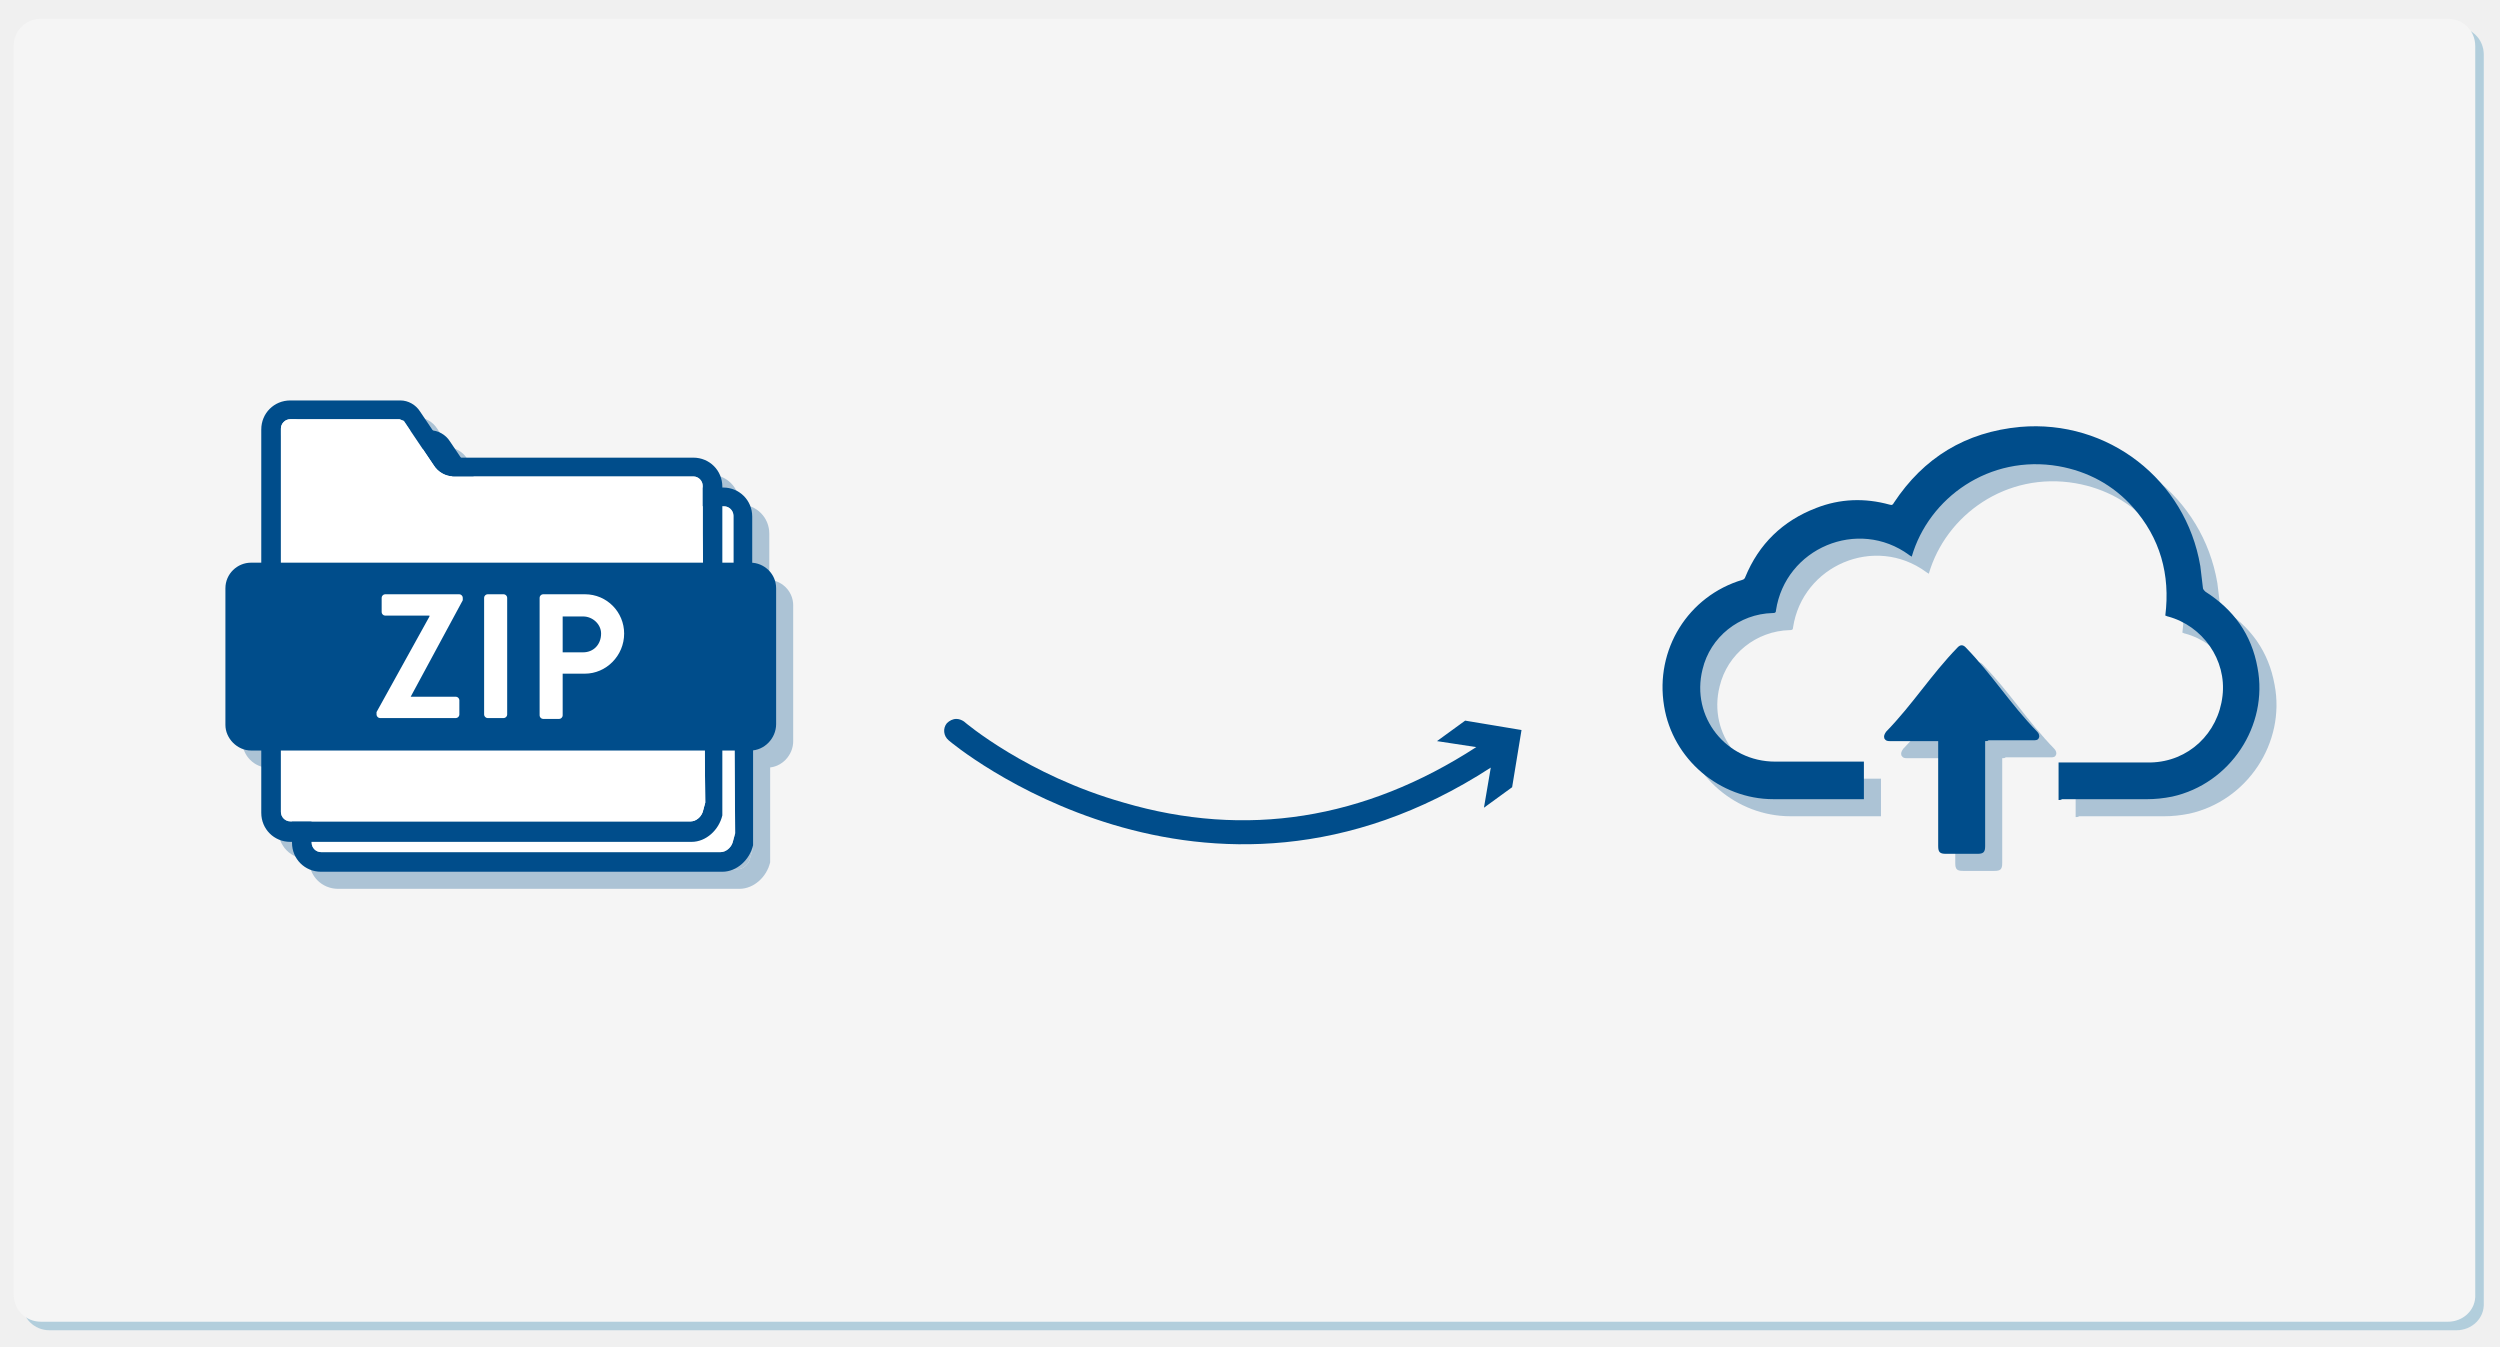
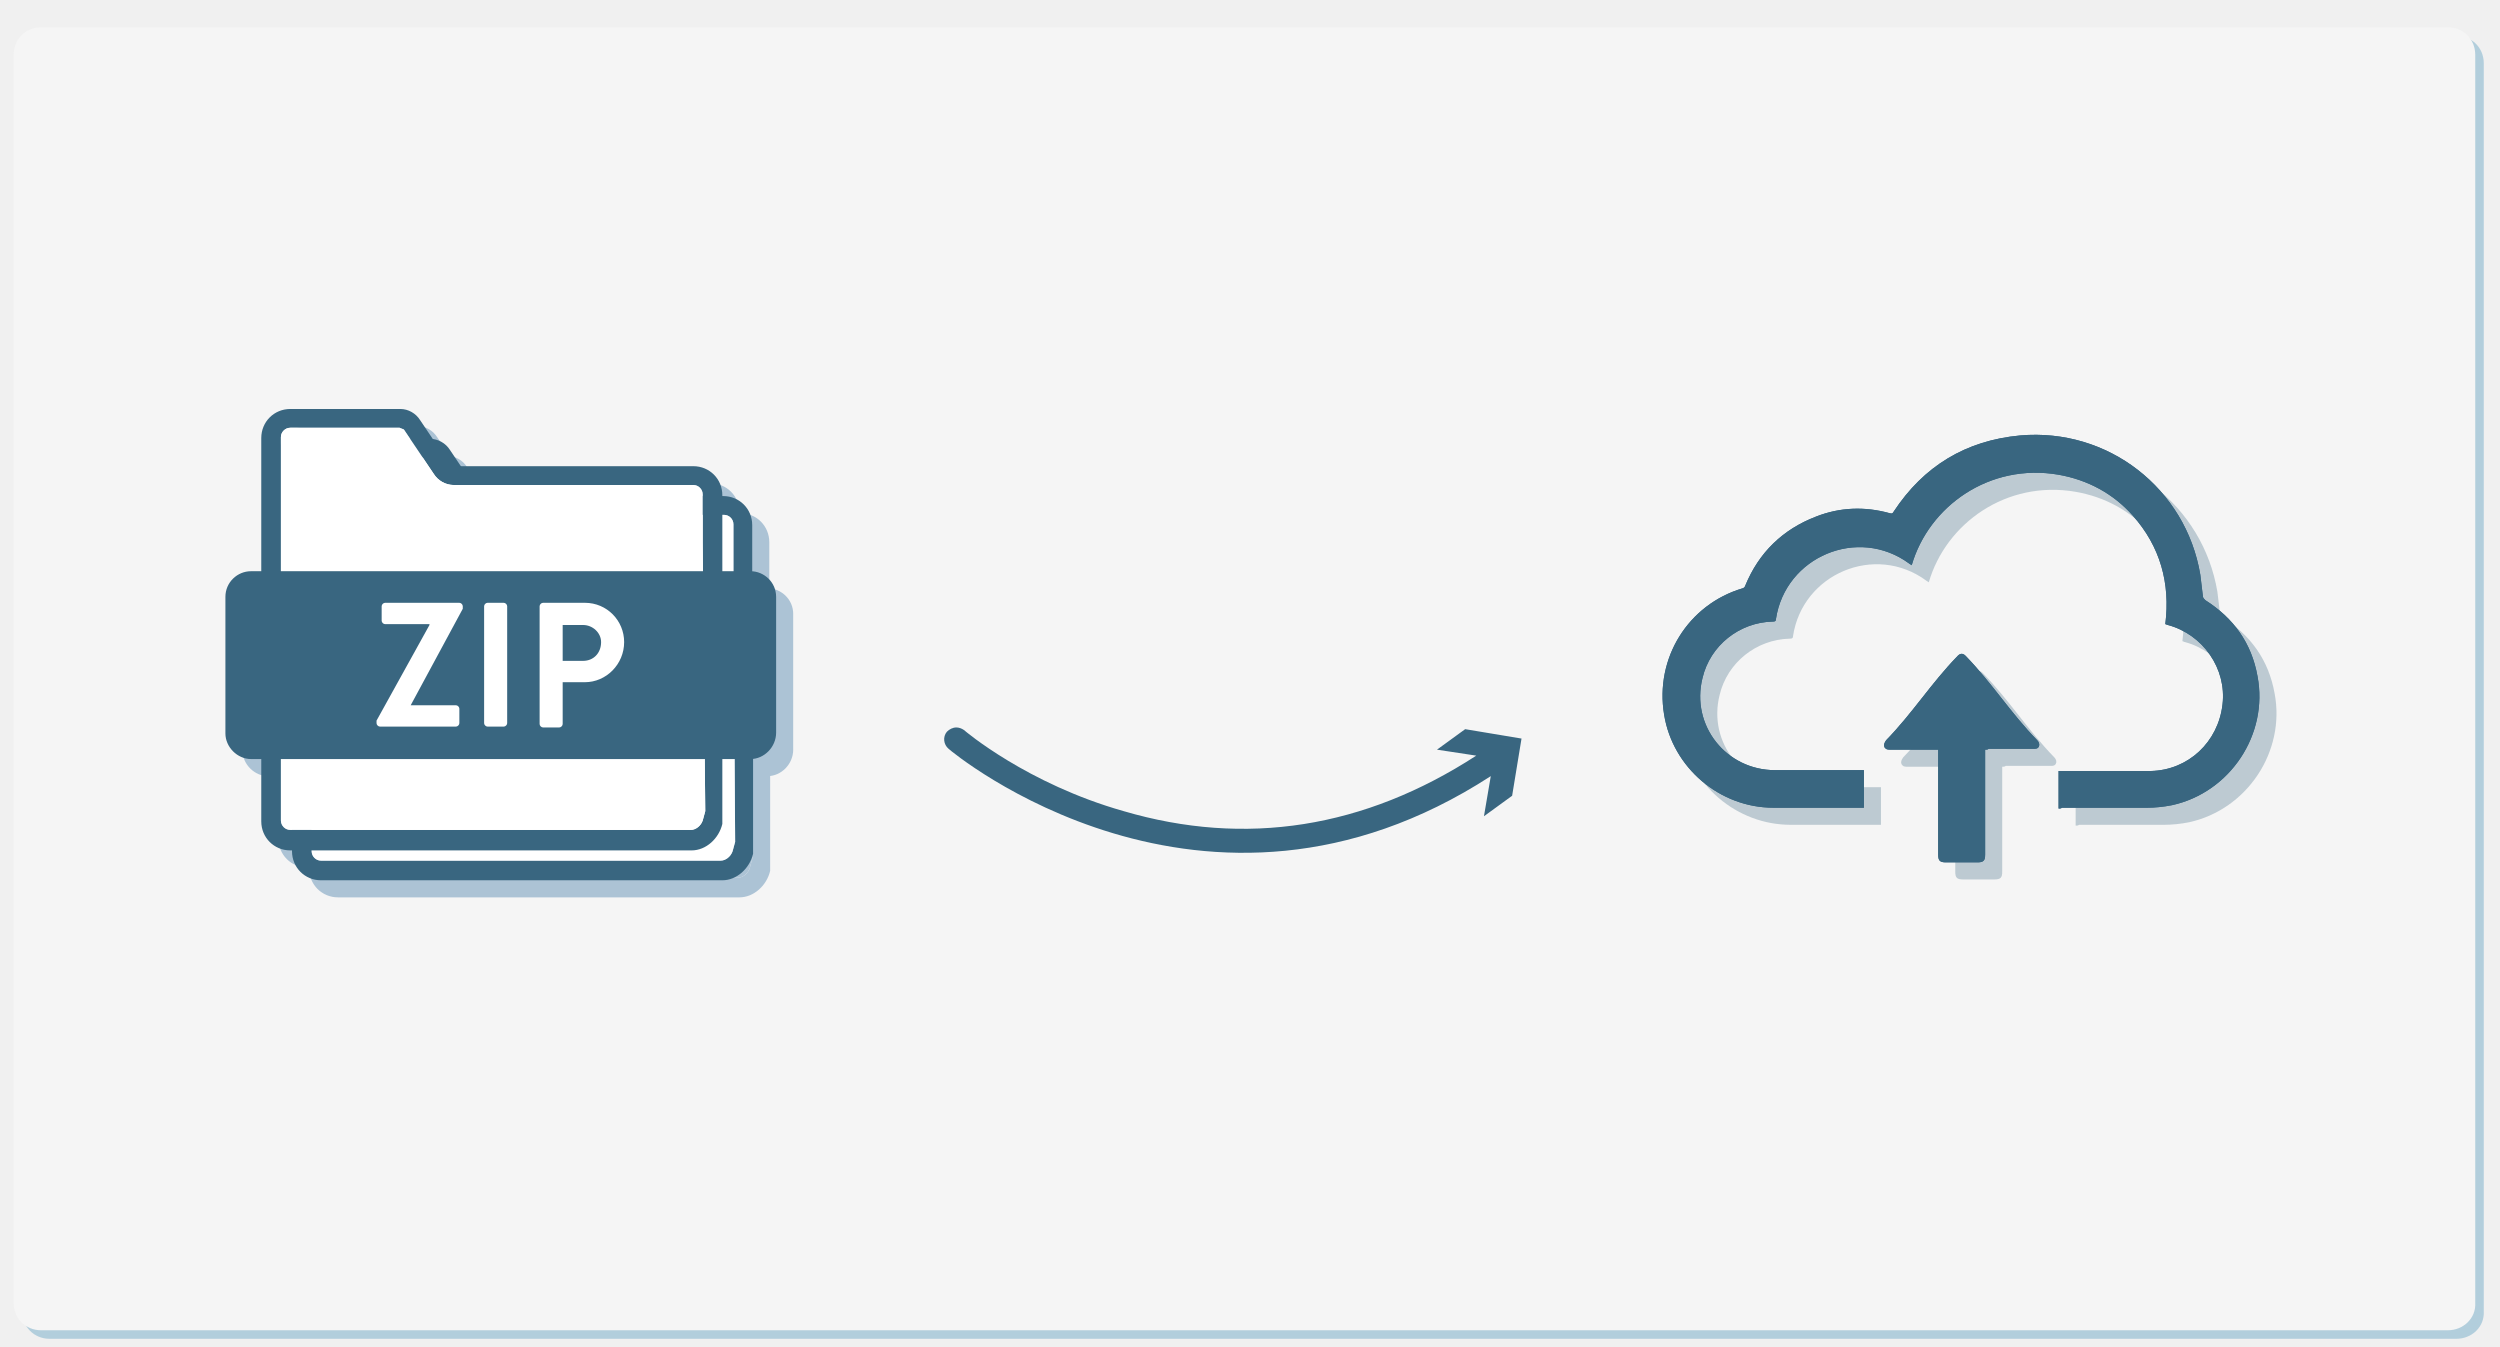
<svg xmlns="http://www.w3.org/2000/svg" version="1.1" id="Layer_1" x="0px" y="0px" viewBox="0 0 292.8 157.7" style="enable-background:new 0 0 292.8 157.7;" xml:space="preserve">
  <style type="text/css">
	.st0{fill:#FFD561;}
	.st1{opacity:0.3;}
	.st2{fill:#2380AF;}
	.st3{fill:#F5F5F5;}
- 	.st4{fill:#004D8B;}
- 	.st5{fill:#FFFFFF;}
+ 	.st4{fill:#396680;}
+ 	.st5{fill:#004D8B;}
+ 	.st6{fill:#FFFFFF;}
</style>
-   <path class="st0" d="M145.9,144.5c-0.1,0.5-0.1,0.9-0.2,1L145.9,144.5z" />
-   <path class="st0" d="M145.9,145.4c-0.1,0.5-0.1,0.9-0.2,1L145.9,145.4z" />
+   <path class="st0" d="M145.9,145.5c-0.1,0.5-0.1,0.9-0.2,1L145.9,145.5z" />
+   <path class="st0" d="M145.9,146.4c-0.1,0.5-0.1,0.9-0.2,1L145.9,146.4z" />
  <g>
    <g class="st1">
-       <path class="st2" d="M287.7,155.8H5.8c-1.8,0-3.2-1.4-3.2-3.2V6.4c0-1.8,1.4-3.2,3.2-3.2h281.9c1.8,0,3.2,1.4,3.2,3.2v146.2    C291,154.4,289.5,155.8,287.7,155.8z" />
+       <path class="st2" d="M287.7,156.8H5.8c-1.8,0-3.2-1.4-3.2-3.2V7.4c0-1.8,1.4-3.2,3.2-3.2h281.9c1.8,0,3.2,1.4,3.2,3.2v146.2    C291,155.4,289.5,156.8,287.7,156.8z" />
    </g>
    <g>
-       <path class="st3" d="M286.7,154.8H4.8c-1.8,0-3.2-1.4-3.2-3.2V5.4c0-1.8,1.4-3.2,3.2-3.2h281.9c1.8,0,3.2,1.4,3.2,3.2v146.2    C290,153.4,288.5,154.8,286.7,154.8z" />
+       <path class="st3" d="M286.7,155.8H4.8c-1.8,0-3.2-1.4-3.2-3.2V6.4c0-1.8,1.4-3.2,3.2-3.2h281.9c1.8,0,3.2,1.4,3.2,3.2v146.2    C290,154.4,288.5,155.8,286.7,155.8z" />
    </g>
  </g>
  <g>
+     <g>
+       <path class="st4" d="M241.1,94.7c0-1.5,0-2.9,0-4.4c0.1,0,0.3,0,0.4,0c3.5,0,6.9,0,10.4,0c4.4-0.1,7.9-3.4,8.4-7.8    c0.5-4.2-2.3-8.2-6.4-9.3c-0.1,0-0.2-0.1-0.3-0.1c0.6-4.8-0.6-9.1-3.8-12.7c-2.3-2.6-5.3-4.2-8.7-4.8c-8.1-1.4-15.2,3.7-17.2,10.6    c-0.1-0.1-0.2-0.1-0.3-0.2c-6-4.4-14.5-0.8-15.6,6.5c0,0.3-0.2,0.3-0.4,0.3c-3.9,0.1-7.3,2.8-8.2,6.6c-1.4,5.6,2.8,10.8,8.5,10.8    c3.3,0,6.7,0,10,0c0.1,0,0.3,0,0.4,0c0,1.5,0,2.9,0,4.4c-0.1,0-0.2,0-0.3,0c-3.4,0-6.9,0-10.3,0c-6.3,0-11.8-4.7-12.8-10.9    c-1.1-6.6,2.8-12.9,9.2-14.8c0.1,0,0.3-0.2,0.3-0.3c1.6-3.9,4.4-6.6,8.3-8.1c2.8-1.1,5.7-1.2,8.6-0.4c0.3,0.1,0.4,0,0.5-0.2    c3.5-5.3,8.4-8.3,14.8-8.9c10.3-0.9,19.4,6.2,21.1,16.3c0.1,0.8,0.2,1.7,0.3,2.5c0,0.2,0.1,0.3,0.3,0.5c3.3,2.1,5.4,5,6.1,8.9    c1.3,6.8-3.2,13.6-10,15.1c-1,0.2-2,0.3-2.9,0.3c-3.3,0-6.7,0-10,0C241.4,94.7,241.2,94.7,241.1,94.7z" />
+       <path class="st4" d="M232.5,87.8c0,0.2,0,0.3,0,0.4c0,4,0,7.9,0,11.9c0,0.7-0.2,0.9-0.9,0.9c-2,0-1.7,0-3.7,0    c-0.7,0-0.9-0.2-0.9-0.9c0-4,0-7.9,0-11.9c0-0.1,0-0.2,0-0.4c-0.1,0-0.2,0-0.3,0c-1.8,0-3.6,0-5.3,0c-0.3,0-0.5,0-0.7-0.3    c-0.1-0.3,0-0.5,0.2-0.8c3.2-3.3,5.2-6.6,8.4-9.9c0.3-0.3,0.6-0.3,0.9,0c3.2,3.3,5.2,6.6,8.4,9.9c0.2,0.2,0.3,0.5,0.2,0.7    c-0.1,0.3-0.4,0.3-0.6,0.3c-1.8,0-3.6,0-5.3,0C232.8,87.8,232.7,87.8,232.5,87.8z" />
+     </g>
    <g class="st1">
-       <path class="st4" d="M243.1,95.7c0-1.5,0-2.9,0-4.4c0.1,0,0.3,0,0.4,0c3.5,0,6.9,0,10.4,0c4.4-0.1,7.9-3.4,8.4-7.8    c0.5-4.2-2.3-8.2-6.4-9.3c-0.1,0-0.2-0.1-0.3-0.1c0.6-4.8-0.6-9.1-3.8-12.7c-2.3-2.6-5.3-4.2-8.7-4.8c-8.1-1.4-15.2,3.7-17.2,10.6    c-0.1-0.1-0.2-0.1-0.3-0.2c-6-4.4-14.5-0.8-15.6,6.5c0,0.3-0.2,0.3-0.4,0.3c-3.9,0.1-7.3,2.8-8.2,6.6c-1.4,5.6,2.8,10.8,8.5,10.8    c3.3,0,6.7,0,10,0c0.1,0,0.3,0,0.4,0c0,1.5,0,2.9,0,4.4c-0.1,0-0.2,0-0.3,0c-3.4,0-6.9,0-10.3,0c-6.3,0-11.8-4.7-12.8-10.9    c-1.1-6.6,2.8-12.9,9.2-14.8c0.1,0,0.3-0.2,0.3-0.3c1.6-3.9,4.4-6.6,8.3-8.1c2.8-1.1,5.7-1.2,8.6-0.4c0.3,0.1,0.4,0,0.5-0.2    c3.5-5.3,8.4-8.3,14.8-8.9c10.3-0.9,19.4,6.2,21.1,16.3c0.1,0.8,0.2,1.7,0.3,2.5c0,0.2,0.1,0.3,0.3,0.5c3.3,2.1,5.4,5,6.1,8.9    c1.3,6.8-3.2,13.6-10,15.1c-1,0.2-2,0.3-2.9,0.3c-3.3,0-6.7,0-10,0C243.4,95.7,243.2,95.7,243.1,95.7z" />
-       <path class="st4" d="M234.5,88.8c0,0.2,0,0.3,0,0.4c0,4,0,7.9,0,11.9c0,0.7-0.2,0.9-0.9,0.9c-2,0-1.7,0-3.7,0    c-0.7,0-0.9-0.2-0.9-0.9c0-4,0-7.9,0-11.9c0-0.1,0-0.2,0-0.4c-0.1,0-0.2,0-0.3,0c-1.8,0-3.6,0-5.3,0c-0.3,0-0.5,0-0.7-0.3    c-0.1-0.3,0-0.5,0.2-0.8c3.2-3.3,5.2-6.6,8.4-9.9c0.3-0.3,0.6-0.3,0.9,0c3.2,3.3,5.2,6.6,8.4,9.9c0.2,0.2,0.3,0.5,0.2,0.7    c-0.1,0.3-0.4,0.3-0.6,0.3c-1.8,0-3.6,0-5.3,0C234.8,88.8,234.7,88.8,234.5,88.8z" />
+       <path class="st4" d="M243.1,96.7c0-1.5,0-2.9,0-4.4c0.1,0,0.3,0,0.4,0c3.5,0,6.9,0,10.4,0c4.4-0.1,7.9-3.4,8.4-7.8    c0.5-4.2-2.3-8.2-6.4-9.3c-0.1,0-0.2-0.1-0.3-0.1c0.6-4.8-0.6-9.1-3.8-12.7c-2.3-2.6-5.3-4.2-8.7-4.8c-8.1-1.4-15.2,3.7-17.2,10.6    c-0.1-0.1-0.2-0.1-0.3-0.2c-6-4.4-14.5-0.8-15.6,6.5c0,0.3-0.2,0.3-0.4,0.3c-3.9,0.1-7.3,2.8-8.2,6.6c-1.4,5.6,2.8,10.8,8.5,10.8    c3.3,0,6.7,0,10,0c0.1,0,0.3,0,0.4,0c0,1.5,0,2.9,0,4.4c-0.1,0-0.2,0-0.3,0c-3.4,0-6.9,0-10.3,0c-6.3,0-11.8-4.7-12.8-10.9    c-1.1-6.6,2.8-12.9,9.2-14.8c0.1,0,0.3-0.2,0.3-0.3c1.6-3.9,4.4-6.6,8.3-8.1c2.8-1.1,5.7-1.2,8.6-0.4c0.3,0.1,0.4,0,0.5-0.2    c3.5-5.3,8.4-8.3,14.8-8.9c10.3-0.9,19.4,6.2,21.1,16.3c0.1,0.8,0.2,1.7,0.3,2.5c0,0.2,0.1,0.3,0.3,0.5c3.3,2.1,5.4,5,6.1,8.9    c1.3,6.8-3.2,13.6-10,15.1c-1,0.2-2,0.3-2.9,0.3c-3.3,0-6.7,0-10,0C243.4,96.7,243.2,96.7,243.1,96.7z" />
+       <path class="st4" d="M234.5,89.8c0,0.2,0,0.3,0,0.4c0,4,0,7.9,0,11.9c0,0.7-0.2,0.9-0.9,0.9c-2,0-1.7,0-3.7,0    c-0.7,0-0.9-0.2-0.9-0.9c0-4,0-7.9,0-11.9c0-0.1,0-0.2,0-0.4c-0.1,0-0.2,0-0.3,0c-1.8,0-3.6,0-5.3,0c-0.3,0-0.5,0-0.7-0.3    c-0.1-0.3,0-0.5,0.2-0.8c3.2-3.3,5.2-6.6,8.4-9.9c0.3-0.3,0.6-0.3,0.9,0c3.2,3.3,5.2,6.6,8.4,9.9c0.2,0.2,0.3,0.5,0.2,0.7    c-0.1,0.3-0.4,0.3-0.6,0.3c-1.8,0-3.6,0-5.3,0C234.8,89.8,234.7,89.8,234.5,89.8z" />
    </g>
    <g>
-       <path class="st4" d="M241.1,93.7c0-1.5,0-2.9,0-4.4c0.1,0,0.3,0,0.4,0c3.5,0,6.9,0,10.4,0c4.4-0.1,7.9-3.4,8.4-7.8    c0.5-4.2-2.3-8.2-6.4-9.3c-0.1,0-0.2-0.1-0.3-0.1c0.6-4.8-0.6-9.1-3.8-12.7c-2.3-2.6-5.3-4.2-8.7-4.8c-8.1-1.4-15.2,3.7-17.2,10.6    c-0.1-0.1-0.2-0.1-0.3-0.2c-6-4.4-14.5-0.8-15.6,6.5c0,0.3-0.2,0.3-0.4,0.3c-3.9,0.1-7.3,2.8-8.2,6.6c-1.4,5.6,2.8,10.8,8.5,10.8    c3.3,0,6.7,0,10,0c0.1,0,0.3,0,0.4,0c0,1.5,0,2.9,0,4.4c-0.1,0-0.2,0-0.3,0c-3.4,0-6.9,0-10.3,0c-6.3,0-11.8-4.7-12.8-10.9    c-1.1-6.6,2.8-12.9,9.2-14.8c0.1,0,0.3-0.2,0.3-0.3c1.6-3.9,4.4-6.6,8.3-8.1c2.8-1.1,5.7-1.2,8.6-0.4c0.3,0.1,0.4,0,0.5-0.2    c3.5-5.3,8.4-8.3,14.8-8.9c10.3-0.9,19.4,6.2,21.1,16.3c0.1,0.8,0.2,1.7,0.3,2.5c0,0.2,0.1,0.3,0.3,0.5c3.3,2.1,5.4,5,6.1,8.9    c1.3,6.8-3.2,13.6-10,15.1c-1,0.2-2,0.3-2.9,0.3c-3.3,0-6.7,0-10,0C241.4,93.7,241.2,93.7,241.1,93.7z" />
-       <path class="st4" d="M232.5,86.8c0,0.2,0,0.3,0,0.4c0,4,0,7.9,0,11.9c0,0.7-0.2,0.9-0.9,0.9c-2,0-1.7,0-3.7,0    c-0.7,0-0.9-0.2-0.9-0.9c0-4,0-7.9,0-11.9c0-0.1,0-0.2,0-0.4c-0.1,0-0.2,0-0.3,0c-1.8,0-3.6,0-5.3,0c-0.3,0-0.5,0-0.7-0.3    c-0.1-0.3,0-0.5,0.2-0.8c3.2-3.3,5.2-6.6,8.4-9.9c0.3-0.3,0.6-0.3,0.9,0c3.2,3.3,5.2,6.6,8.4,9.9c0.2,0.2,0.3,0.5,0.2,0.7    c-0.1,0.3-0.4,0.3-0.6,0.3c-1.8,0-3.6,0-5.3,0C232.8,86.8,232.7,86.8,232.5,86.8z" />
+       <path class="st4" d="M241.1,94.7c0-1.5,0-2.9,0-4.4c0.1,0,0.3,0,0.4,0c3.5,0,6.9,0,10.4,0c4.4-0.1,7.9-3.4,8.4-7.8    c0.5-4.2-2.3-8.2-6.4-9.3c-0.1,0-0.2-0.1-0.3-0.1c0.6-4.8-0.6-9.1-3.8-12.7c-2.3-2.6-5.3-4.2-8.7-4.8c-8.1-1.4-15.2,3.7-17.2,10.6    c-0.1-0.1-0.2-0.1-0.3-0.2c-6-4.4-14.5-0.8-15.6,6.5c0,0.3-0.2,0.3-0.4,0.3c-3.9,0.1-7.3,2.8-8.2,6.6c-1.4,5.6,2.8,10.8,8.5,10.8    c3.3,0,6.7,0,10,0c0.1,0,0.3,0,0.4,0c0,1.5,0,2.9,0,4.4c-0.1,0-0.2,0-0.3,0c-3.4,0-6.9,0-10.3,0c-6.3,0-11.8-4.7-12.8-10.9    c-1.1-6.6,2.8-12.9,9.2-14.8c0.1,0,0.3-0.2,0.3-0.3c1.6-3.9,4.4-6.6,8.3-8.1c2.8-1.1,5.7-1.2,8.6-0.4c0.3,0.1,0.4,0,0.5-0.2    c3.5-5.3,8.4-8.3,14.8-8.9c10.3-0.9,19.4,6.2,21.1,16.3c0.1,0.8,0.2,1.7,0.3,2.5c0,0.2,0.1,0.3,0.3,0.5c3.3,2.1,5.4,5,6.1,8.9    c1.3,6.8-3.2,13.6-10,15.1c-1,0.2-2,0.3-2.9,0.3c-3.3,0-6.7,0-10,0C241.4,94.7,241.2,94.7,241.1,94.7z" />
+       <path class="st4" d="M232.5,87.8c0,0.2,0,0.3,0,0.4c0,4,0,7.9,0,11.9c0,0.7-0.2,0.9-0.9,0.9c-2,0-1.7,0-3.7,0    c-0.7,0-0.9-0.2-0.9-0.9c0-4,0-7.9,0-11.9c0-0.1,0-0.2,0-0.4c-0.1,0-0.2,0-0.3,0c-1.8,0-3.6,0-5.3,0c-0.3,0-0.5,0-0.7-0.3    c-0.1-0.3,0-0.5,0.2-0.8c3.2-3.3,5.2-6.6,8.4-9.9c0.3-0.3,0.6-0.3,0.9,0c3.2,3.3,5.2,6.6,8.4,9.9c0.2,0.2,0.3,0.5,0.2,0.7    c-0.1,0.3-0.4,0.3-0.6,0.3c-1.8,0-3.6,0-5.3,0C232.8,87.8,232.7,87.8,232.5,87.8z" />
    </g>
  </g>
  <g>
-     <path class="st4" d="M177.1,92.2l-3.3,2.4l0.8-4.7c-33.6,21.8-63.2-2.9-63.5-3.2c-0.6-0.5-0.7-1.4-0.2-2c0.3-0.3,0.7-0.5,1.1-0.5   c0.3,0,0.6,0.1,0.9,0.3c0.1,0.1,7.4,6.3,18.7,9.5c14.3,4.2,28.2,2,41.3-6.5l-4.6-0.7l3.3-2.4l6.6,1.1L177.1,92.2z" />
+     <path class="st4" d="M177.1,93.2l-3.3,2.4l0.8-4.7c-33.6,21.8-63.2-2.9-63.5-3.2c-0.6-0.5-0.7-1.4-0.2-2c0.3-0.3,0.7-0.5,1.1-0.5   c0.3,0,0.6,0.1,0.9,0.3c0.1,0.1,7.4,6.3,18.7,9.5c14.3,4.2,28.2,2,41.3-6.5l-4.6-0.7l3.3-2.4l6.6,1.1L177.1,93.2z" />
  </g>
  <g>
    <g class="st1">
-       <path class="st4" d="M90.1,68.1v-5.6c0-1.9-1.5-3.4-3.4-3.4h-7.6h-2.5h-9h-2.5h-6.5l-0.4-0.2l-3.5-5.2c-0.5-0.8-1.4-1.3-2.3-1.3    H39.6c-1.9,0-3.4,1.5-3.4,3.4v44.9c0,1.9,1.5,3.4,3.4,3.4h47c1.7,0,3.2-1.4,3.6-3.1V68.1z M88.1,99.6l-0.3,1.1    c-0.2,0.6-0.8,1.1-1.4,1.1H43.7h-2.8h-1.3c-0.6,0-1.1-0.5-1.1-1.1V55.7c0-0.6,0.5-1.1,1.1-1.1h12.8l0.5,0.2l3.5,5.2    c0.5,0.8,1.4,1.3,2.3,1.3h6.5h2.5h9h2.5h7.6c0.6,0,1.1,0.5,1.1,1.1v5.6L88.1,99.6z" />
-       <path class="st4" d="M88.1,99.6l-0.3,1.1c-0.2,0.6-0.8,1.1-1.4,1.1H43.7h-2.8h-1.3c-0.6,0-1.1-0.5-1.1-1.1V55.7    c0-0.6,0.5-1.1,1.1-1.1h12.8l0.5,0.2l3.5,5.2c0.5,0.8,1.4,1.3,2.3,1.3h6.5h2.5h9h2.5h7.6c0.6,0,1.1,0.5,1.1,1.1v5.6L88.1,99.6z" />
+       <path class="st5" d="M90.1,69.1v-5.6c0-1.9-1.5-3.4-3.4-3.4h-7.6h-2.5h-9h-2.5h-6.5l-0.4-0.2l-3.5-5.2c-0.5-0.8-1.4-1.3-2.3-1.3    H39.6c-1.9,0-3.4,1.5-3.4,3.4v44.9c0,1.9,1.5,3.4,3.4,3.4h47c1.7,0,3.2-1.4,3.6-3.1V69.1z M88.1,100.6l-0.3,1.1    c-0.2,0.6-0.8,1.1-1.4,1.1H43.7h-2.8h-1.3c-0.6,0-1.1-0.5-1.1-1.1V56.7c0-0.6,0.5-1.1,1.1-1.1h12.8l0.5,0.2l3.5,5.2    c0.5,0.8,1.4,1.3,2.3,1.3h6.5h2.5h9h2.5h7.6c0.6,0,1.1,0.5,1.1,1.1v5.6L88.1,100.6z" />
+       <path class="st5" d="M88.1,100.6l-0.3,1.1c-0.2,0.6-0.8,1.1-1.4,1.1H43.7h-2.8h-1.3c-0.6,0-1.1-0.5-1.1-1.1V56.7    c0-0.6,0.5-1.1,1.1-1.1h12.8l0.5,0.2l3.5,5.2c0.5,0.8,1.4,1.3,2.3,1.3h6.5h2.5h9h2.5h7.6c0.6,0,1.1,0.5,1.1,1.1v5.6L88.1,100.6z" />
      <g>
        <g>
-           <path class="st4" d="M48.7,87.9l6.2-11.2v-0.1h-5.2c-0.2,0-0.4-0.2-0.4-0.4v-1.7c0-0.2,0.2-0.4,0.4-0.4h8.7      c0.2,0,0.4,0.2,0.4,0.4v0.3l-6.1,11.3v0h5.3c0.2,0,0.4,0.2,0.4,0.4v1.7c0,0.2-0.2,0.4-0.4,0.4h-8.9c-0.2,0-0.4-0.2-0.4-0.4V87.9      z" />
-           <path class="st4" d="M61.2,74.6c0-0.2,0.2-0.4,0.4-0.4h1.9c0.2,0,0.4,0.2,0.4,0.4v13.7c0,0.2-0.2,0.4-0.4,0.4h-1.9      c-0.2,0-0.4-0.2-0.4-0.4V74.6z" />
-           <path class="st4" d="M67.7,74.6c0-0.2,0.2-0.4,0.4-0.4H73c2.6,0,4.6,2.1,4.6,4.6c0,2.6-2.1,4.7-4.6,4.7h-2.6v4.9      c0,0.2-0.2,0.4-0.4,0.4h-1.9c-0.2,0-0.4-0.2-0.4-0.4V74.6z M72.8,80.9c1.2,0,2.1-0.9,2.1-2.2c0-1.1-1-2-2.1-2h-2.4v4.2H72.8z" />
+           <path class="st5" d="M48.7,88.9l6.2-11.2v-0.1h-5.2c-0.2,0-0.4-0.2-0.4-0.4v-1.7c0-0.2,0.2-0.4,0.4-0.4h8.7      c0.2,0,0.4,0.2,0.4,0.4v0.3l-6.1,11.3v0h5.3c0.2,0,0.4,0.2,0.4,0.4v1.7c0,0.2-0.2,0.4-0.4,0.4h-8.9c-0.2,0-0.4-0.2-0.4-0.4V88.9      z" />
+           <path class="st5" d="M61.2,75.6c0-0.2,0.2-0.4,0.4-0.4h1.9c0.2,0,0.4,0.2,0.4,0.4v13.7c0,0.2-0.2,0.4-0.4,0.4h-1.9      c-0.2,0-0.4-0.2-0.4-0.4V75.6z" />
+           <path class="st5" d="M67.7,75.6c0-0.2,0.2-0.4,0.4-0.4H73c2.6,0,4.6,2.1,4.6,4.6c0,2.6-2.1,4.7-4.6,4.7h-2.6v4.9      c0,0.2-0.2,0.4-0.4,0.4h-1.9c-0.2,0-0.4-0.2-0.4-0.4V75.6z M72.8,81.9c1.2,0,2.1-0.9,2.1-2.2c0-1.1-1-2-2.1-2h-2.4v4.2H72.8z" />
        </g>
        <g>
-           <path class="st4" d="M48.7,87.9l6.2-11.2v-0.1h-5.2c-0.2,0-0.4-0.2-0.4-0.4v-1.7c0-0.2,0.2-0.4,0.4-0.4h8.7      c0.2,0,0.4,0.2,0.4,0.4v0.3l-6.1,11.3v0h5.3c0.2,0,0.4,0.2,0.4,0.4v1.7c0,0.2-0.2,0.4-0.4,0.4h-8.9c-0.2,0-0.4-0.2-0.4-0.4V87.9      z" />
-           <path class="st4" d="M61.2,74.6c0-0.2,0.2-0.4,0.4-0.4h1.9c0.2,0,0.4,0.2,0.4,0.4v13.7c0,0.2-0.2,0.4-0.4,0.4h-1.9      c-0.2,0-0.4-0.2-0.4-0.4V74.6z" />
-           <path class="st4" d="M67.7,74.6c0-0.2,0.2-0.4,0.4-0.4H73c2.6,0,4.6,2.1,4.6,4.6c0,2.6-2.1,4.7-4.6,4.7h-2.6v4.9      c0,0.2-0.2,0.4-0.4,0.4h-1.9c-0.2,0-0.4-0.2-0.4-0.4V74.6z M72.8,80.9c1.2,0,2.1-0.9,2.1-2.2c0-1.1-1-2-2.1-2h-2.4v4.2H72.8z" />
+           <path class="st5" d="M48.7,88.9l6.2-11.2v-0.1h-5.2c-0.2,0-0.4-0.2-0.4-0.4v-1.7c0-0.2,0.2-0.4,0.4-0.4h8.7      c0.2,0,0.4,0.2,0.4,0.4v0.3l-6.1,11.3v0h5.3c0.2,0,0.4,0.2,0.4,0.4v1.7c0,0.2-0.2,0.4-0.4,0.4h-8.9c-0.2,0-0.4-0.2-0.4-0.4V88.9      z" />
+           <path class="st5" d="M61.2,75.6c0-0.2,0.2-0.4,0.4-0.4h1.9c0.2,0,0.4,0.2,0.4,0.4v13.7c0,0.2-0.2,0.4-0.4,0.4h-1.9      c-0.2,0-0.4-0.2-0.4-0.4V75.6z" />
+           <path class="st5" d="M67.7,75.6c0-0.2,0.2-0.4,0.4-0.4H73c2.6,0,4.6,2.1,4.6,4.6c0,2.6-2.1,4.7-4.6,4.7h-2.6v4.9      c0,0.2-0.2,0.4-0.4,0.4h-1.9c-0.2,0-0.4-0.2-0.4-0.4V75.6z M72.8,81.9c1.2,0,2.1-0.9,2.1-2.2c0-1.1-1-2-2.1-2h-2.4v4.2H72.8z" />
        </g>
        <g>
-           <path class="st4" d="M48.7,87.9l6.2-11.2v-0.1h-5.2c-0.2,0-0.4-0.2-0.4-0.4v-1.7c0-0.2,0.2-0.4,0.4-0.4h8.7      c0.2,0,0.4,0.2,0.4,0.4v0.3l-6.1,11.3v0h5.3c0.2,0,0.4,0.2,0.4,0.4v1.7c0,0.2-0.2,0.4-0.4,0.4h-8.9c-0.2,0-0.4-0.2-0.4-0.4V87.9      z" />
-           <path class="st4" d="M61.2,74.6c0-0.2,0.2-0.4,0.4-0.4h1.9c0.2,0,0.4,0.2,0.4,0.4v13.7c0,0.2-0.2,0.4-0.4,0.4h-1.9      c-0.2,0-0.4-0.2-0.4-0.4V74.6z" />
-           <path class="st4" d="M67.7,74.6c0-0.2,0.2-0.4,0.4-0.4H73c2.6,0,4.6,2.1,4.6,4.6c0,2.6-2.1,4.7-4.6,4.7h-2.6v4.9      c0,0.2-0.2,0.4-0.4,0.4h-1.9c-0.2,0-0.4-0.2-0.4-0.4V74.6z M72.8,80.9c1.2,0,2.1-0.9,2.1-2.2c0-1.1-1-2-2.1-2h-2.4v4.2H72.8z" />
+           <path class="st5" d="M48.7,88.9l6.2-11.2v-0.1h-5.2c-0.2,0-0.4-0.2-0.4-0.4v-1.7c0-0.2,0.2-0.4,0.4-0.4h8.7      c0.2,0,0.4,0.2,0.4,0.4v0.3l-6.1,11.3v0h5.3c0.2,0,0.4,0.2,0.4,0.4v1.7c0,0.2-0.2,0.4-0.4,0.4h-8.9c-0.2,0-0.4-0.2-0.4-0.4V88.9      z" />
+           <path class="st5" d="M61.2,75.6c0-0.2,0.2-0.4,0.4-0.4h1.9c0.2,0,0.4,0.2,0.4,0.4v13.7c0,0.2-0.2,0.4-0.4,0.4h-1.9      c-0.2,0-0.4-0.2-0.4-0.4V75.6z" />
+           <path class="st5" d="M67.7,75.6c0-0.2,0.2-0.4,0.4-0.4H73c2.6,0,4.6,2.1,4.6,4.6c0,2.6-2.1,4.7-4.6,4.7h-2.6v4.9      c0,0.2-0.2,0.4-0.4,0.4h-1.9c-0.2,0-0.4-0.2-0.4-0.4V75.6z M72.8,81.9c1.2,0,2.1-0.9,2.1-2.2c0-1.1-1-2-2.1-2h-2.4v4.2H72.8z" />
        </g>
      </g>
-       <path class="st4" d="M86.6,64.6V59c0-1.9-1.5-3.4-3.4-3.4h-7.6h-2.5h-9h-2.5h-6.5l-0.4-0.2l-3.5-5.2c-0.5-0.8-1.4-1.3-2.3-1.3H36    c-1.9,0-3.4,1.5-3.4,3.4v44.9c0,1.9,1.5,3.4,3.4,3.4h47c1.7,0,3.2-1.4,3.6-3.1V64.6z M84.6,96l-0.3,1.1c-0.2,0.6-0.8,1.1-1.4,1.1    H40.2h-2.8H36c-0.6,0-1.1-0.5-1.1-1.1V52.2c0-0.6,0.5-1.1,1.1-1.1h12.8l0.5,0.2l3.5,5.2c0.5,0.8,1.4,1.3,2.3,1.3h6.5h2.5h9h2.5    h7.6c0.6,0,1.1,0.5,1.1,1.1v5.6L84.6,96z" />
-       <path class="st4" d="M84.6,96l-0.3,1.1c-0.2,0.6-0.8,1.1-1.4,1.1H40.2h-2.8H36c-0.6,0-1.1-0.5-1.1-1.1V52.2c0-0.6,0.5-1.1,1.1-1.1    h12.8l0.5,0.2l3.5,5.2c0.5,0.8,1.4,1.3,2.3,1.3h6.5h2.5h9h2.5h7.6c0.6,0,1.1,0.5,1.1,1.1v5.6L84.6,96z" />
-       <path class="st4" d="M89.9,89.9H31.4c-1.6,0-3-1.4-3-3V70.9c0-1.7,1.4-3,3-3h58.5c1.6,0,3,1.3,3,3v15.9    C92.9,88.5,91.5,89.9,89.9,89.9z" />
+       <path class="st5" d="M86.6,65.6V60c0-1.9-1.5-3.4-3.4-3.4h-7.6h-2.5h-9h-2.5h-6.5l-0.4-0.2l-3.5-5.2c-0.5-0.8-1.4-1.3-2.3-1.3H36    c-1.9,0-3.4,1.5-3.4,3.4v44.9c0,1.9,1.5,3.4,3.4,3.4h47c1.7,0,3.2-1.4,3.6-3.1V65.6z M84.6,97l-0.3,1.1c-0.2,0.6-0.8,1.1-1.4,1.1    H40.2h-2.8H36c-0.6,0-1.1-0.5-1.1-1.1V53.2c0-0.6,0.5-1.1,1.1-1.1h12.8l0.5,0.2l3.5,5.2c0.5,0.8,1.4,1.3,2.3,1.3h6.5h2.5h9h2.5    h7.6c0.6,0,1.1,0.5,1.1,1.1v5.6L84.6,97z" />
+       <path class="st5" d="M84.6,97l-0.3,1.1c-0.2,0.6-0.8,1.1-1.4,1.1H40.2h-2.8H36c-0.6,0-1.1-0.5-1.1-1.1V53.2c0-0.6,0.5-1.1,1.1-1.1    h12.8l0.5,0.2l3.5,5.2c0.5,0.8,1.4,1.3,2.3,1.3h6.5h2.5h9h2.5h7.6c0.6,0,1.1,0.5,1.1,1.1v5.6L84.6,97z" />
+       <path class="st5" d="M89.9,90.9H31.4c-1.6,0-3-1.4-3-3V71.9c0-1.7,1.4-3,3-3h58.5c1.6,0,3,1.3,3,3v15.9    C92.9,89.5,91.5,90.9,89.9,90.9z" />
      <g>
        <g>
-           <path class="st4" d="M46.1,85.4l6.2-11.2v-0.1h-5.2c-0.2,0-0.4-0.2-0.4-0.4V72c0-0.2,0.2-0.4,0.4-0.4h8.7c0.2,0,0.4,0.2,0.4,0.4      v0.3l-6.1,11.3v0h5.3c0.2,0,0.4,0.2,0.4,0.4v1.7c0,0.2-0.2,0.4-0.4,0.4h-8.9c-0.2,0-0.4-0.2-0.4-0.4V85.4z" />
-           <path class="st4" d="M58.7,72c0-0.2,0.2-0.4,0.4-0.4H61c0.2,0,0.4,0.2,0.4,0.4v13.7c0,0.2-0.2,0.4-0.4,0.4h-1.9      c-0.2,0-0.4-0.2-0.4-0.4V72z" />
-           <path class="st4" d="M65.2,72c0-0.2,0.2-0.4,0.4-0.4h4.9c2.6,0,4.6,2.1,4.6,4.6c0,2.6-2.1,4.7-4.6,4.7h-2.6v4.9      c0,0.2-0.2,0.4-0.4,0.4h-1.9c-0.2,0-0.4-0.2-0.4-0.4V72z M70.3,78.4c1.2,0,2.1-0.9,2.1-2.2c0-1.1-1-2-2.1-2h-2.4v4.2H70.3z" />
+           <path class="st5" d="M46.1,86.4l6.2-11.2v-0.1h-5.2c-0.2,0-0.4-0.2-0.4-0.4V73c0-0.2,0.2-0.4,0.4-0.4h8.7c0.2,0,0.4,0.2,0.4,0.4      v0.3l-6.1,11.3v0h5.3c0.2,0,0.4,0.2,0.4,0.4v1.7c0,0.2-0.2,0.4-0.4,0.4h-8.9c-0.2,0-0.4-0.2-0.4-0.4V86.4z" />
+           <path class="st5" d="M58.7,73c0-0.2,0.2-0.4,0.4-0.4H61c0.2,0,0.4,0.2,0.4,0.4v13.7c0,0.2-0.2,0.4-0.4,0.4h-1.9      c-0.2,0-0.4-0.2-0.4-0.4V73z" />
+           <path class="st5" d="M65.2,73c0-0.2,0.2-0.4,0.4-0.4h4.9c2.6,0,4.6,2.1,4.6,4.6c0,2.6-2.1,4.7-4.6,4.7h-2.6v4.9      c0,0.2-0.2,0.4-0.4,0.4h-1.9c-0.2,0-0.4-0.2-0.4-0.4V73z M70.3,79.4c1.2,0,2.1-0.9,2.1-2.2c0-1.1-1-2-2.1-2h-2.4v4.2H70.3z" />
        </g>
        <g>
-           <path class="st4" d="M46.1,85.4l6.2-11.2v-0.1h-5.2c-0.2,0-0.4-0.2-0.4-0.4V72c0-0.2,0.2-0.4,0.4-0.4h8.7c0.2,0,0.4,0.2,0.4,0.4      v0.3l-6.1,11.3v0h5.3c0.2,0,0.4,0.2,0.4,0.4v1.7c0,0.2-0.2,0.4-0.4,0.4h-8.9c-0.2,0-0.4-0.2-0.4-0.4V85.4z" />
-           <path class="st4" d="M58.7,72c0-0.2,0.2-0.4,0.4-0.4H61c0.2,0,0.4,0.2,0.4,0.4v13.7c0,0.2-0.2,0.4-0.4,0.4h-1.9      c-0.2,0-0.4-0.2-0.4-0.4V72z" />
-           <path class="st4" d="M65.2,72c0-0.2,0.2-0.4,0.4-0.4h4.9c2.6,0,4.6,2.1,4.6,4.6c0,2.6-2.1,4.7-4.6,4.7h-2.6v4.9      c0,0.2-0.2,0.4-0.4,0.4h-1.9c-0.2,0-0.4-0.2-0.4-0.4V72z M70.3,78.4c1.2,0,2.1-0.9,2.1-2.2c0-1.1-1-2-2.1-2h-2.4v4.2H70.3z" />
+           <path class="st5" d="M46.1,86.4l6.2-11.2v-0.1h-5.2c-0.2,0-0.4-0.2-0.4-0.4V73c0-0.2,0.2-0.4,0.4-0.4h8.7c0.2,0,0.4,0.2,0.4,0.4      v0.3l-6.1,11.3v0h5.3c0.2,0,0.4,0.2,0.4,0.4v1.7c0,0.2-0.2,0.4-0.4,0.4h-8.9c-0.2,0-0.4-0.2-0.4-0.4V86.4z" />
+           <path class="st5" d="M58.7,73c0-0.2,0.2-0.4,0.4-0.4H61c0.2,0,0.4,0.2,0.4,0.4v13.7c0,0.2-0.2,0.4-0.4,0.4h-1.9      c-0.2,0-0.4-0.2-0.4-0.4V73z" />
+           <path class="st5" d="M65.2,73c0-0.2,0.2-0.4,0.4-0.4h4.9c2.6,0,4.6,2.1,4.6,4.6c0,2.6-2.1,4.7-4.6,4.7h-2.6v4.9      c0,0.2-0.2,0.4-0.4,0.4h-1.9c-0.2,0-0.4-0.2-0.4-0.4V73z M70.3,79.4c1.2,0,2.1-0.9,2.1-2.2c0-1.1-1-2-2.1-2h-2.4v4.2H70.3z" />
        </g>
        <g>
-           <path class="st4" d="M46.1,85.4l6.2-11.2v-0.1h-5.2c-0.2,0-0.4-0.2-0.4-0.4V72c0-0.2,0.2-0.4,0.4-0.4h8.7c0.2,0,0.4,0.2,0.4,0.4      v0.3l-6.1,11.3v0h5.3c0.2,0,0.4,0.2,0.4,0.4v1.7c0,0.2-0.2,0.4-0.4,0.4h-8.9c-0.2,0-0.4-0.2-0.4-0.4V85.4z" />
-           <path class="st4" d="M58.7,72c0-0.2,0.2-0.4,0.4-0.4H61c0.2,0,0.4,0.2,0.4,0.4v13.7c0,0.2-0.2,0.4-0.4,0.4h-1.9      c-0.2,0-0.4-0.2-0.4-0.4V72z" />
-           <path class="st4" d="M65.2,72c0-0.2,0.2-0.4,0.4-0.4h4.9c2.6,0,4.6,2.1,4.6,4.6c0,2.6-2.1,4.7-4.6,4.7h-2.6v4.9      c0,0.2-0.2,0.4-0.4,0.4h-1.9c-0.2,0-0.4-0.2-0.4-0.4V72z M70.3,78.4c1.2,0,2.1-0.9,2.1-2.2c0-1.1-1-2-2.1-2h-2.4v4.2H70.3z" />
+           <path class="st5" d="M46.1,86.4l6.2-11.2v-0.1h-5.2c-0.2,0-0.4-0.2-0.4-0.4V73c0-0.2,0.2-0.4,0.4-0.4h8.7c0.2,0,0.4,0.2,0.4,0.4      v0.3l-6.1,11.3v0h5.3c0.2,0,0.4,0.2,0.4,0.4v1.7c0,0.2-0.2,0.4-0.4,0.4h-8.9c-0.2,0-0.4-0.2-0.4-0.4V86.4z" />
+           <path class="st5" d="M58.7,73c0-0.2,0.2-0.4,0.4-0.4H61c0.2,0,0.4,0.2,0.4,0.4v13.7c0,0.2-0.2,0.4-0.4,0.4h-1.9      c-0.2,0-0.4-0.2-0.4-0.4V73z" />
+           <path class="st5" d="M65.2,73c0-0.2,0.2-0.4,0.4-0.4h4.9c2.6,0,4.6,2.1,4.6,4.6c0,2.6-2.1,4.7-4.6,4.7h-2.6v4.9      c0,0.2-0.2,0.4-0.4,0.4h-1.9c-0.2,0-0.4-0.2-0.4-0.4V73z M70.3,79.4c1.2,0,2.1-0.9,2.1-2.2c0-1.1-1-2-2.1-2h-2.4v4.2H70.3z" />
        </g>
      </g>
    </g>
    <g>
-       <path class="st4" d="M88.1,66.1v-5.6c0-1.9-1.5-3.4-3.4-3.4h-7.6h-2.5h-9h-2.5h-6.5l-0.4-0.2l-3.5-5.2c-0.5-0.8-1.4-1.3-2.3-1.3    H37.6c-1.9,0-3.4,1.5-3.4,3.4v44.9c0,1.9,1.5,3.4,3.4,3.4h47c1.7,0,3.2-1.4,3.6-3.1V66.1z M86.1,97.6l-0.3,1.1    c-0.2,0.6-0.8,1.1-1.4,1.1H41.7h-2.8h-1.3c-0.6,0-1.1-0.5-1.1-1.1V53.7c0-0.6,0.5-1.1,1.1-1.1h12.8l0.5,0.2l3.5,5.2    c0.5,0.8,1.4,1.3,2.3,1.3h6.5h2.5h9h2.5h7.6c0.6,0,1.1,0.5,1.1,1.1v5.6L86.1,97.6z" />
-       <path class="st5" d="M86.1,97.6l-0.3,1.1c-0.2,0.6-0.8,1.1-1.4,1.1H41.7h-2.8h-1.3c-0.6,0-1.1-0.5-1.1-1.1V53.7    c0-0.6,0.5-1.1,1.1-1.1h12.8l0.5,0.2l3.5,5.2c0.5,0.8,1.4,1.3,2.3,1.3h6.5h2.5h9h2.5h7.6c0.6,0,1.1,0.5,1.1,1.1v5.6L86.1,97.6z" />
+       <path class="st4" d="M88.1,67.1v-5.6c0-1.9-1.5-3.4-3.4-3.4h-7.6h-2.5h-9h-2.5h-6.5l-0.4-0.2l-3.5-5.2c-0.5-0.8-1.4-1.3-2.3-1.3    H37.6c-1.9,0-3.4,1.5-3.4,3.4v44.9c0,1.9,1.5,3.4,3.4,3.4h47c1.7,0,3.2-1.4,3.6-3.1V67.1z M86.1,98.6l-0.3,1.1    c-0.2,0.6-0.8,1.1-1.4,1.1H41.7h-2.8h-1.3c-0.6,0-1.1-0.5-1.1-1.1V54.7c0-0.6,0.5-1.1,1.1-1.1h12.8l0.5,0.2l3.5,5.2    c0.5,0.8,1.4,1.3,2.3,1.3h6.5h2.5h9h2.5h7.6c0.6,0,1.1,0.5,1.1,1.1v5.6L86.1,98.6z" />
+       <path class="st6" d="M86.1,98.6l-0.3,1.1c-0.2,0.6-0.8,1.1-1.4,1.1H41.7h-2.8h-1.3c-0.6,0-1.1-0.5-1.1-1.1V54.7    c0-0.6,0.5-1.1,1.1-1.1h12.8l0.5,0.2l3.5,5.2c0.5,0.8,1.4,1.3,2.3,1.3h6.5h2.5h9h2.5h7.6c0.6,0,1.1,0.5,1.1,1.1v5.6L86.1,98.6z" />
      <g>
        <g>
-           <path class="st5" d="M46.7,85.9l6.2-11.2v-0.1h-5.2c-0.2,0-0.4-0.2-0.4-0.4v-1.7c0-0.2,0.2-0.4,0.4-0.4h8.7      c0.2,0,0.4,0.2,0.4,0.4v0.3l-6.1,11.3v0h5.3c0.2,0,0.4,0.2,0.4,0.4v1.7c0,0.2-0.2,0.4-0.4,0.4h-8.9c-0.2,0-0.4-0.2-0.4-0.4V85.9      z" />
-           <path class="st5" d="M59.2,72.6c0-0.2,0.2-0.4,0.4-0.4h1.9c0.2,0,0.4,0.2,0.4,0.4v13.7c0,0.2-0.2,0.4-0.4,0.4h-1.9      c-0.2,0-0.4-0.2-0.4-0.4V72.6z" />
-           <path class="st5" d="M65.7,72.6c0-0.2,0.2-0.4,0.4-0.4H71c2.6,0,4.6,2.1,4.6,4.6c0,2.6-2.1,4.7-4.6,4.7h-2.6v4.9      c0,0.2-0.2,0.4-0.4,0.4h-1.9c-0.2,0-0.4-0.2-0.4-0.4V72.6z M70.8,78.9c1.2,0,2.1-0.9,2.1-2.2c0-1.1-1-2-2.1-2h-2.4v4.2H70.8z" />
+           <path class="st6" d="M46.7,86.9l6.2-11.2v-0.1h-5.2c-0.2,0-0.4-0.2-0.4-0.4v-1.7c0-0.2,0.2-0.4,0.4-0.4h8.7      c0.2,0,0.4,0.2,0.4,0.4v0.3l-6.1,11.3v0h5.3c0.2,0,0.4,0.2,0.4,0.4v1.7c0,0.2-0.2,0.4-0.4,0.4h-8.9c-0.2,0-0.4-0.2-0.4-0.4V86.9      z" />
+           <path class="st6" d="M59.2,73.6c0-0.2,0.2-0.4,0.4-0.4h1.9c0.2,0,0.4,0.2,0.4,0.4v13.7c0,0.2-0.2,0.4-0.4,0.4h-1.9      c-0.2,0-0.4-0.2-0.4-0.4V73.6z" />
+           <path class="st6" d="M65.7,73.6c0-0.2,0.2-0.4,0.4-0.4H71c2.6,0,4.6,2.1,4.6,4.6c0,2.6-2.1,4.7-4.6,4.7h-2.6v4.9      c0,0.2-0.2,0.4-0.4,0.4h-1.9c-0.2,0-0.4-0.2-0.4-0.4V73.6z M70.8,79.9c1.2,0,2.1-0.9,2.1-2.2c0-1.1-1-2-2.1-2h-2.4v4.2H70.8z" />
        </g>
      </g>
-       <path class="st4" d="M84.6,62.6V57c0-1.9-1.5-3.4-3.4-3.4h-7.6h-2.5h-9h-2.5h-6.5l-0.4-0.2l-3.5-5.2c-0.5-0.8-1.4-1.3-2.3-1.3H34    c-1.9,0-3.4,1.5-3.4,3.4v44.9c0,1.9,1.5,3.4,3.4,3.4h47c1.7,0,3.2-1.4,3.6-3.1V62.6z M82.6,94l-0.3,1.1c-0.2,0.6-0.8,1.1-1.4,1.1    H38.2h-2.8H34c-0.6,0-1.1-0.5-1.1-1.1V50.2c0-0.6,0.5-1.1,1.1-1.1h12.8l0.5,0.2l3.5,5.2c0.5,0.8,1.4,1.3,2.3,1.3h6.5h2.5h9h2.5    h7.6c0.6,0,1.1,0.5,1.1,1.1v5.6L82.6,94z" />
-       <path class="st5" d="M82.6,94l-0.3,1.1c-0.2,0.6-0.8,1.1-1.4,1.1H38.2h-2.8H34c-0.6,0-1.1-0.5-1.1-1.1V50.2c0-0.6,0.5-1.1,1.1-1.1    h12.8l0.5,0.2l3.5,5.2c0.5,0.8,1.4,1.3,2.3,1.3h6.5h2.5h9h2.5h7.6c0.6,0,1.1,0.5,1.1,1.1v5.6L82.6,94z" />
-       <path class="st4" d="M87.9,87.9H29.4c-1.6,0-3-1.4-3-3V68.9c0-1.7,1.4-3,3-3h58.5c1.6,0,3,1.3,3,3v15.9    C90.9,86.5,89.5,87.9,87.9,87.9z" />
+       <path class="st4" d="M84.6,63.6V58c0-1.9-1.5-3.4-3.4-3.4h-7.6h-2.5h-9h-2.5h-6.5l-0.4-0.2l-3.5-5.2c-0.5-0.8-1.4-1.3-2.3-1.3H34    c-1.9,0-3.4,1.5-3.4,3.4v44.9c0,1.9,1.5,3.4,3.4,3.4h47c1.7,0,3.2-1.4,3.6-3.1V63.6z M82.6,95l-0.3,1.1c-0.2,0.6-0.8,1.1-1.4,1.1    H38.2h-2.8H34c-0.6,0-1.1-0.5-1.1-1.1V51.2c0-0.6,0.5-1.1,1.1-1.1h12.8l0.5,0.2l3.5,5.2c0.5,0.8,1.4,1.3,2.3,1.3h6.5h2.5h9h2.5    h7.6c0.6,0,1.1,0.5,1.1,1.1v5.6L82.6,95z" />
+       <path class="st6" d="M82.6,95l-0.3,1.1c-0.2,0.6-0.8,1.1-1.4,1.1H38.2h-2.8H34c-0.6,0-1.1-0.5-1.1-1.1V51.2c0-0.6,0.5-1.1,1.1-1.1    h12.8l0.5,0.2l3.5,5.2c0.5,0.8,1.4,1.3,2.3,1.3h6.5h2.5h9h2.5h7.6c0.6,0,1.1,0.5,1.1,1.1v5.6L82.6,95z" />
+       <path class="st4" d="M87.9,88.9H29.4c-1.6,0-3-1.4-3-3V69.9c0-1.7,1.4-3,3-3h58.5c1.6,0,3,1.3,3,3v15.9    C90.9,87.5,89.5,88.9,87.9,88.9z" />
      <g>
        <g>
-           <path class="st5" d="M44.1,83.4l6.2-11.2v-0.1h-5.2c-0.2,0-0.4-0.2-0.4-0.4V70c0-0.2,0.2-0.4,0.4-0.4h8.7c0.2,0,0.4,0.2,0.4,0.4      v0.3l-6.1,11.3v0h5.3c0.2,0,0.4,0.2,0.4,0.4v1.7c0,0.2-0.2,0.4-0.4,0.4h-8.9c-0.2,0-0.4-0.2-0.4-0.4V83.4z" />
-           <path class="st5" d="M56.7,70c0-0.2,0.2-0.4,0.4-0.4H59c0.2,0,0.4,0.2,0.4,0.4v13.7c0,0.2-0.2,0.4-0.4,0.4h-1.9      c-0.2,0-0.4-0.2-0.4-0.4V70z" />
-           <path class="st5" d="M63.2,70c0-0.2,0.2-0.4,0.4-0.4h4.9c2.6,0,4.6,2.1,4.6,4.6c0,2.6-2.1,4.7-4.6,4.7h-2.6v4.9      c0,0.2-0.2,0.4-0.4,0.4h-1.9c-0.2,0-0.4-0.2-0.4-0.4V70z M68.3,76.4c1.2,0,2.1-0.9,2.1-2.2c0-1.1-1-2-2.1-2h-2.4v4.2H68.3z" />
+           <path class="st6" d="M44.1,84.4l6.2-11.2v-0.1h-5.2c-0.2,0-0.4-0.2-0.4-0.4V71c0-0.2,0.2-0.4,0.4-0.4h8.7c0.2,0,0.4,0.2,0.4,0.4      v0.3l-6.1,11.3v0h5.3c0.2,0,0.4,0.2,0.4,0.4v1.7c0,0.2-0.2,0.4-0.4,0.4h-8.9c-0.2,0-0.4-0.2-0.4-0.4V84.4z" />
+           <path class="st6" d="M56.7,71c0-0.2,0.2-0.4,0.4-0.4H59c0.2,0,0.4,0.2,0.4,0.4v13.7c0,0.2-0.2,0.4-0.4,0.4h-1.9      c-0.2,0-0.4-0.2-0.4-0.4V71z" />
+           <path class="st6" d="M63.2,71c0-0.2,0.2-0.4,0.4-0.4h4.9c2.6,0,4.6,2.1,4.6,4.6c0,2.6-2.1,4.7-4.6,4.7h-2.6v4.9      c0,0.2-0.2,0.4-0.4,0.4h-1.9c-0.2,0-0.4-0.2-0.4-0.4V71z M68.3,77.4c1.2,0,2.1-0.9,2.1-2.2c0-1.1-1-2-2.1-2h-2.4v4.2H68.3z" />
        </g>
      </g>
    </g>
  </g>
</svg>
